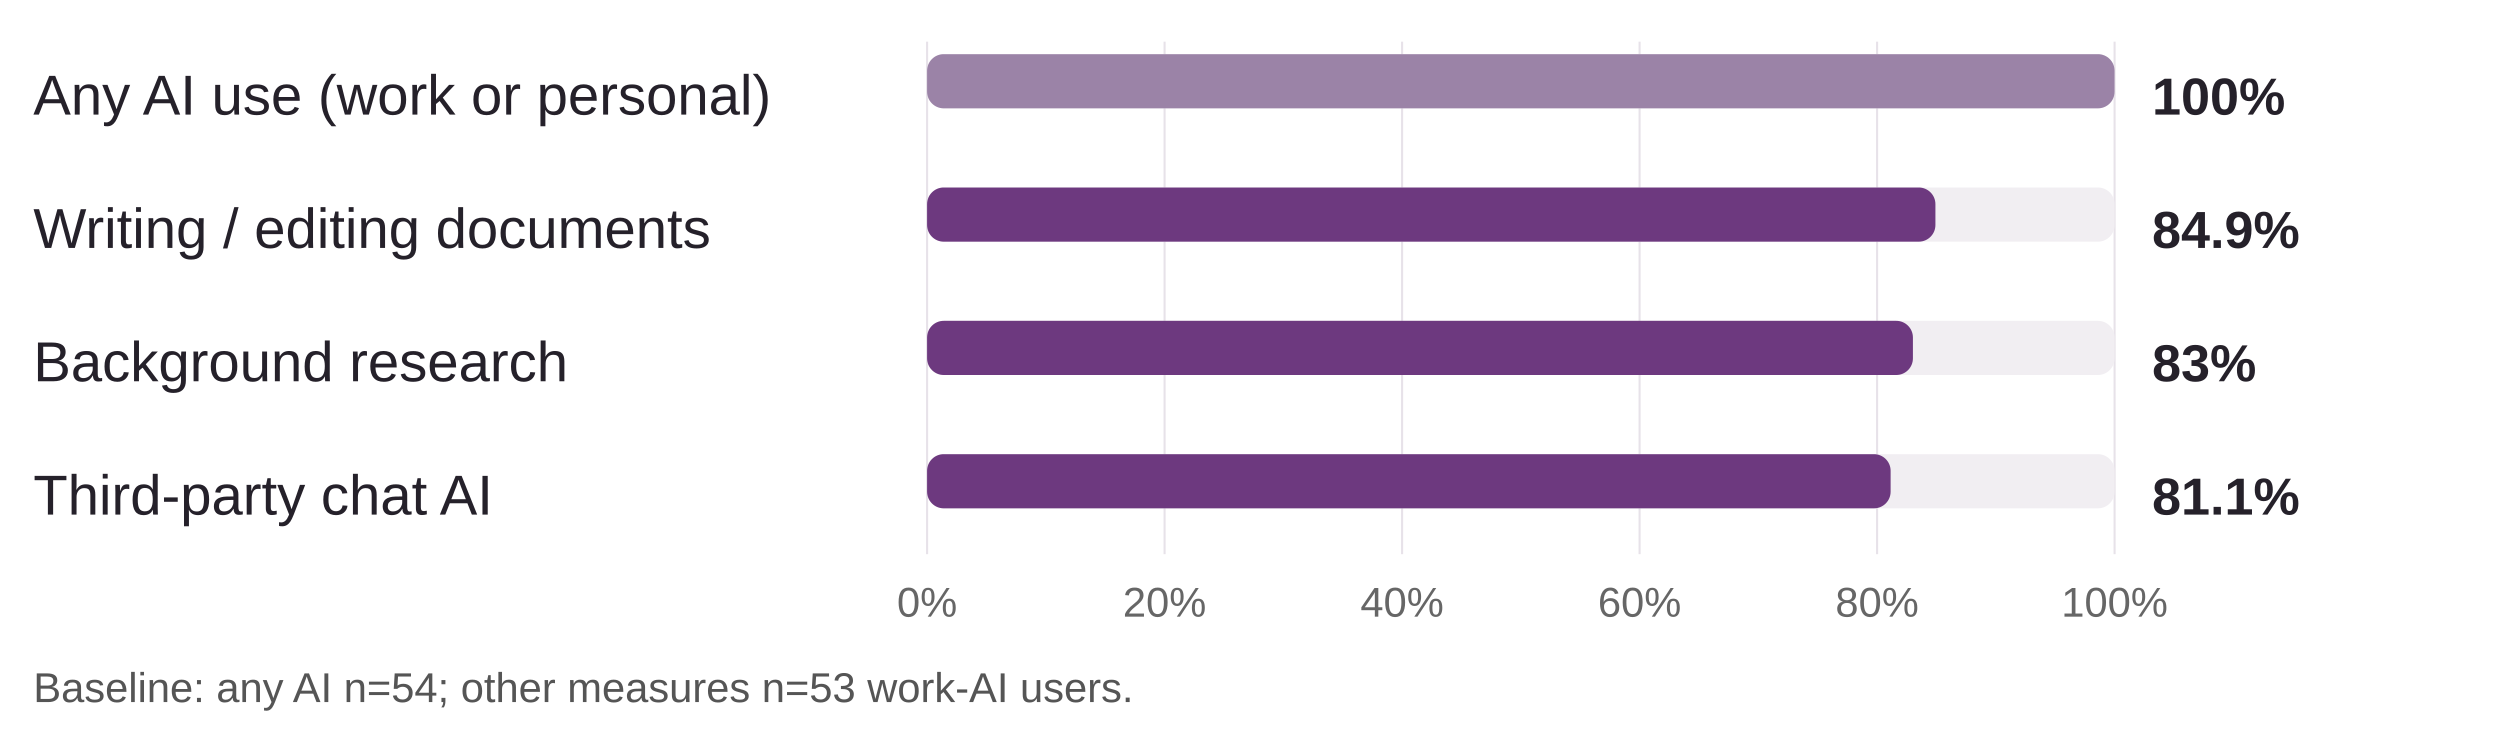
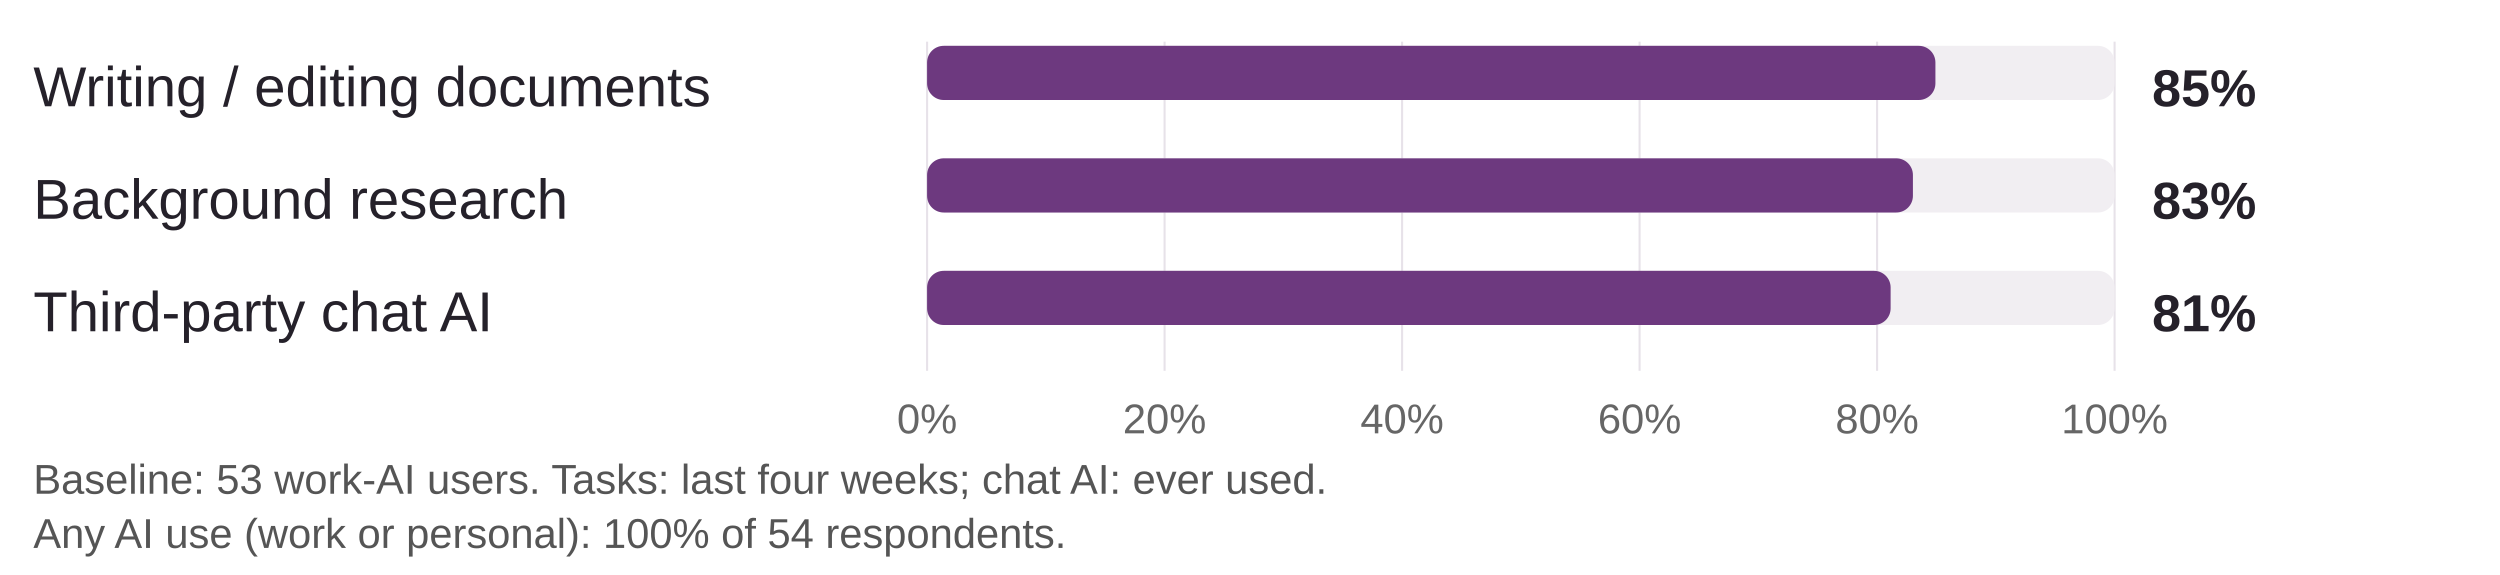
- <svg xmlns="http://www.w3.org/2000/svg" width="1200" height="350" viewBox="0 0 1200 350" role="img" aria-labelledby="title desc">
-   <style>text{font-family:Arial,Helvetica,sans-serif;fill:#25212a}.label{font-size:27px}.value{font-size:25px;font-weight:700}.axis{font-size:20px;fill:#666}.note{font-size:20px;fill:#555}</style>
-   <line x1="445.0" y1="20" x2="445.0" y2="266" stroke="#e7e2e9" stroke-width="1" />
-   <text class="axis" x="445.0" y="296" text-anchor="middle">0%</text>
-   <line x1="559.0" y1="20" x2="559.0" y2="266" stroke="#e7e2e9" stroke-width="1" />
-   <text class="axis" x="559.0" y="296" text-anchor="middle">20%</text>
-   <line x1="673.0" y1="20" x2="673.0" y2="266" stroke="#e7e2e9" stroke-width="1" />
-   <text class="axis" x="673.0" y="296" text-anchor="middle">40%</text>
-   <line x1="787.0" y1="20" x2="787.0" y2="266" stroke="#e7e2e9" stroke-width="1" />
-   <text class="axis" x="787.0" y="296" text-anchor="middle">60%</text>
-   <line x1="901.0" y1="20" x2="901.0" y2="266" stroke="#e7e2e9" stroke-width="1" />
-   <text class="axis" x="901.0" y="296" text-anchor="middle">80%</text>
-   <line x1="1015.0" y1="20" x2="1015.0" y2="266" stroke="#e7e2e9" stroke-width="1" />
-   <text class="axis" x="1015.0" y="296" text-anchor="middle">100%</text>
-   <text class="label" x="16" y="55">Any AI use (work or personal)</text>
-   <rect x="445" y="26" width="570" height="26" rx="8" fill="#f1eef2" />
-   <rect x="445" y="26" width="570.0" height="26" rx="8" fill="#9b83a7" />
-   <text class="value" x="1033" y="55">100%</text>
-   <text class="label" x="16" y="119">Writing / editing documents</text>
-   <rect x="445" y="90" width="570" height="26" rx="8" fill="#f1eef2" />
-   <rect x="445" y="90" width="484.0" height="26" rx="8" fill="#6d397f" />
-   <text class="value" x="1033" y="119">84.9%</text>
-   <text class="label" x="16" y="183">Background research</text>
-   <rect x="445" y="154" width="570" height="26" rx="8" fill="#f1eef2" />
-   <rect x="445" y="154" width="473.2" height="26" rx="8" fill="#6d397f" />
-   <text class="value" x="1033" y="183">83%</text>
-   <text class="label" x="16" y="247">Third-party chat AI</text>
-   <rect x="445" y="218" width="570" height="26" rx="8" fill="#f1eef2" />
-   <rect x="445" y="218" width="462.5" height="26" rx="8" fill="#6d397f" />
-   <text class="value" x="1033" y="247">81.1%</text>
-   <text class="note" x="16" y="337">Baseline: any AI n=54; other measures n=53 work-AI users.</text>
+ <svg xmlns="http://www.w3.org/2000/svg" width="1200" height="276" viewBox="0 0 1200 276" role="img" aria-labelledby="title desc">
+   <style>text{font-family:Arial,Helvetica,sans-serif;fill:#25212a}.label{font-size:27px}.value{font-size:25px;font-weight:700}.axis{font-size:20px;fill:#666}.note{font-size:20px;fill:#555}.emphasis{font-weight:700}</style>
+   <line x1="445.0" y1="20" x2="445.0" y2="178" stroke="#e7e2e9" stroke-width="1" />
+   <text class="axis" x="445.0" y="208" text-anchor="middle">0%</text>
+   <line x1="559.0" y1="20" x2="559.0" y2="178" stroke="#e7e2e9" stroke-width="1" />
+   <text class="axis" x="559.0" y="208" text-anchor="middle">20%</text>
+   <line x1="673.0" y1="20" x2="673.0" y2="178" stroke="#e7e2e9" stroke-width="1" />
+   <text class="axis" x="673.0" y="208" text-anchor="middle">40%</text>
+   <line x1="787.0" y1="20" x2="787.0" y2="178" stroke="#e7e2e9" stroke-width="1" />
+   <text class="axis" x="787.0" y="208" text-anchor="middle">60%</text>
+   <line x1="901.0" y1="20" x2="901.0" y2="178" stroke="#e7e2e9" stroke-width="1" />
+   <text class="axis" x="901.0" y="208" text-anchor="middle">80%</text>
+   <line x1="1015.0" y1="20" x2="1015.0" y2="178" stroke="#e7e2e9" stroke-width="1" />
+   <text class="axis" x="1015.0" y="208" text-anchor="middle">100%</text>
+   <text class="label" x="16" y="51">Writing / editing documents</text>
+   <rect x="445" y="22" width="570" height="26" rx="8" fill="#f1eef2" />
+   <rect x="445" y="22" width="484.0" height="26" rx="8" fill="#6d397f" />
+   <text class="value" x="1033" y="51">85%</text>
+   <text class="label" x="16" y="105">Background research</text>
+   <rect x="445" y="76" width="570" height="26" rx="8" fill="#f1eef2" />
+   <rect x="445" y="76" width="473.2" height="26" rx="8" fill="#6d397f" />
+   <text class="value" x="1033" y="105">83%</text>
+   <text class="label" x="16" y="159">Third-party chat AI</text>
+   <rect x="445" y="130" width="570" height="26" rx="8" fill="#f1eef2" />
+   <rect x="445" y="130" width="462.5" height="26" rx="8" fill="#6d397f" />
+   <text class="value" x="1033" y="159">81%</text>
+   <text class="note" x="16" y="237">Baseline: 53 work-AI users. Tasks: last four weeks; chat AI: ever used.</text>
+   <text class="note" x="16" y="263">Any AI use (work or personal): 100% of 54 respondents.</text>
</svg>
